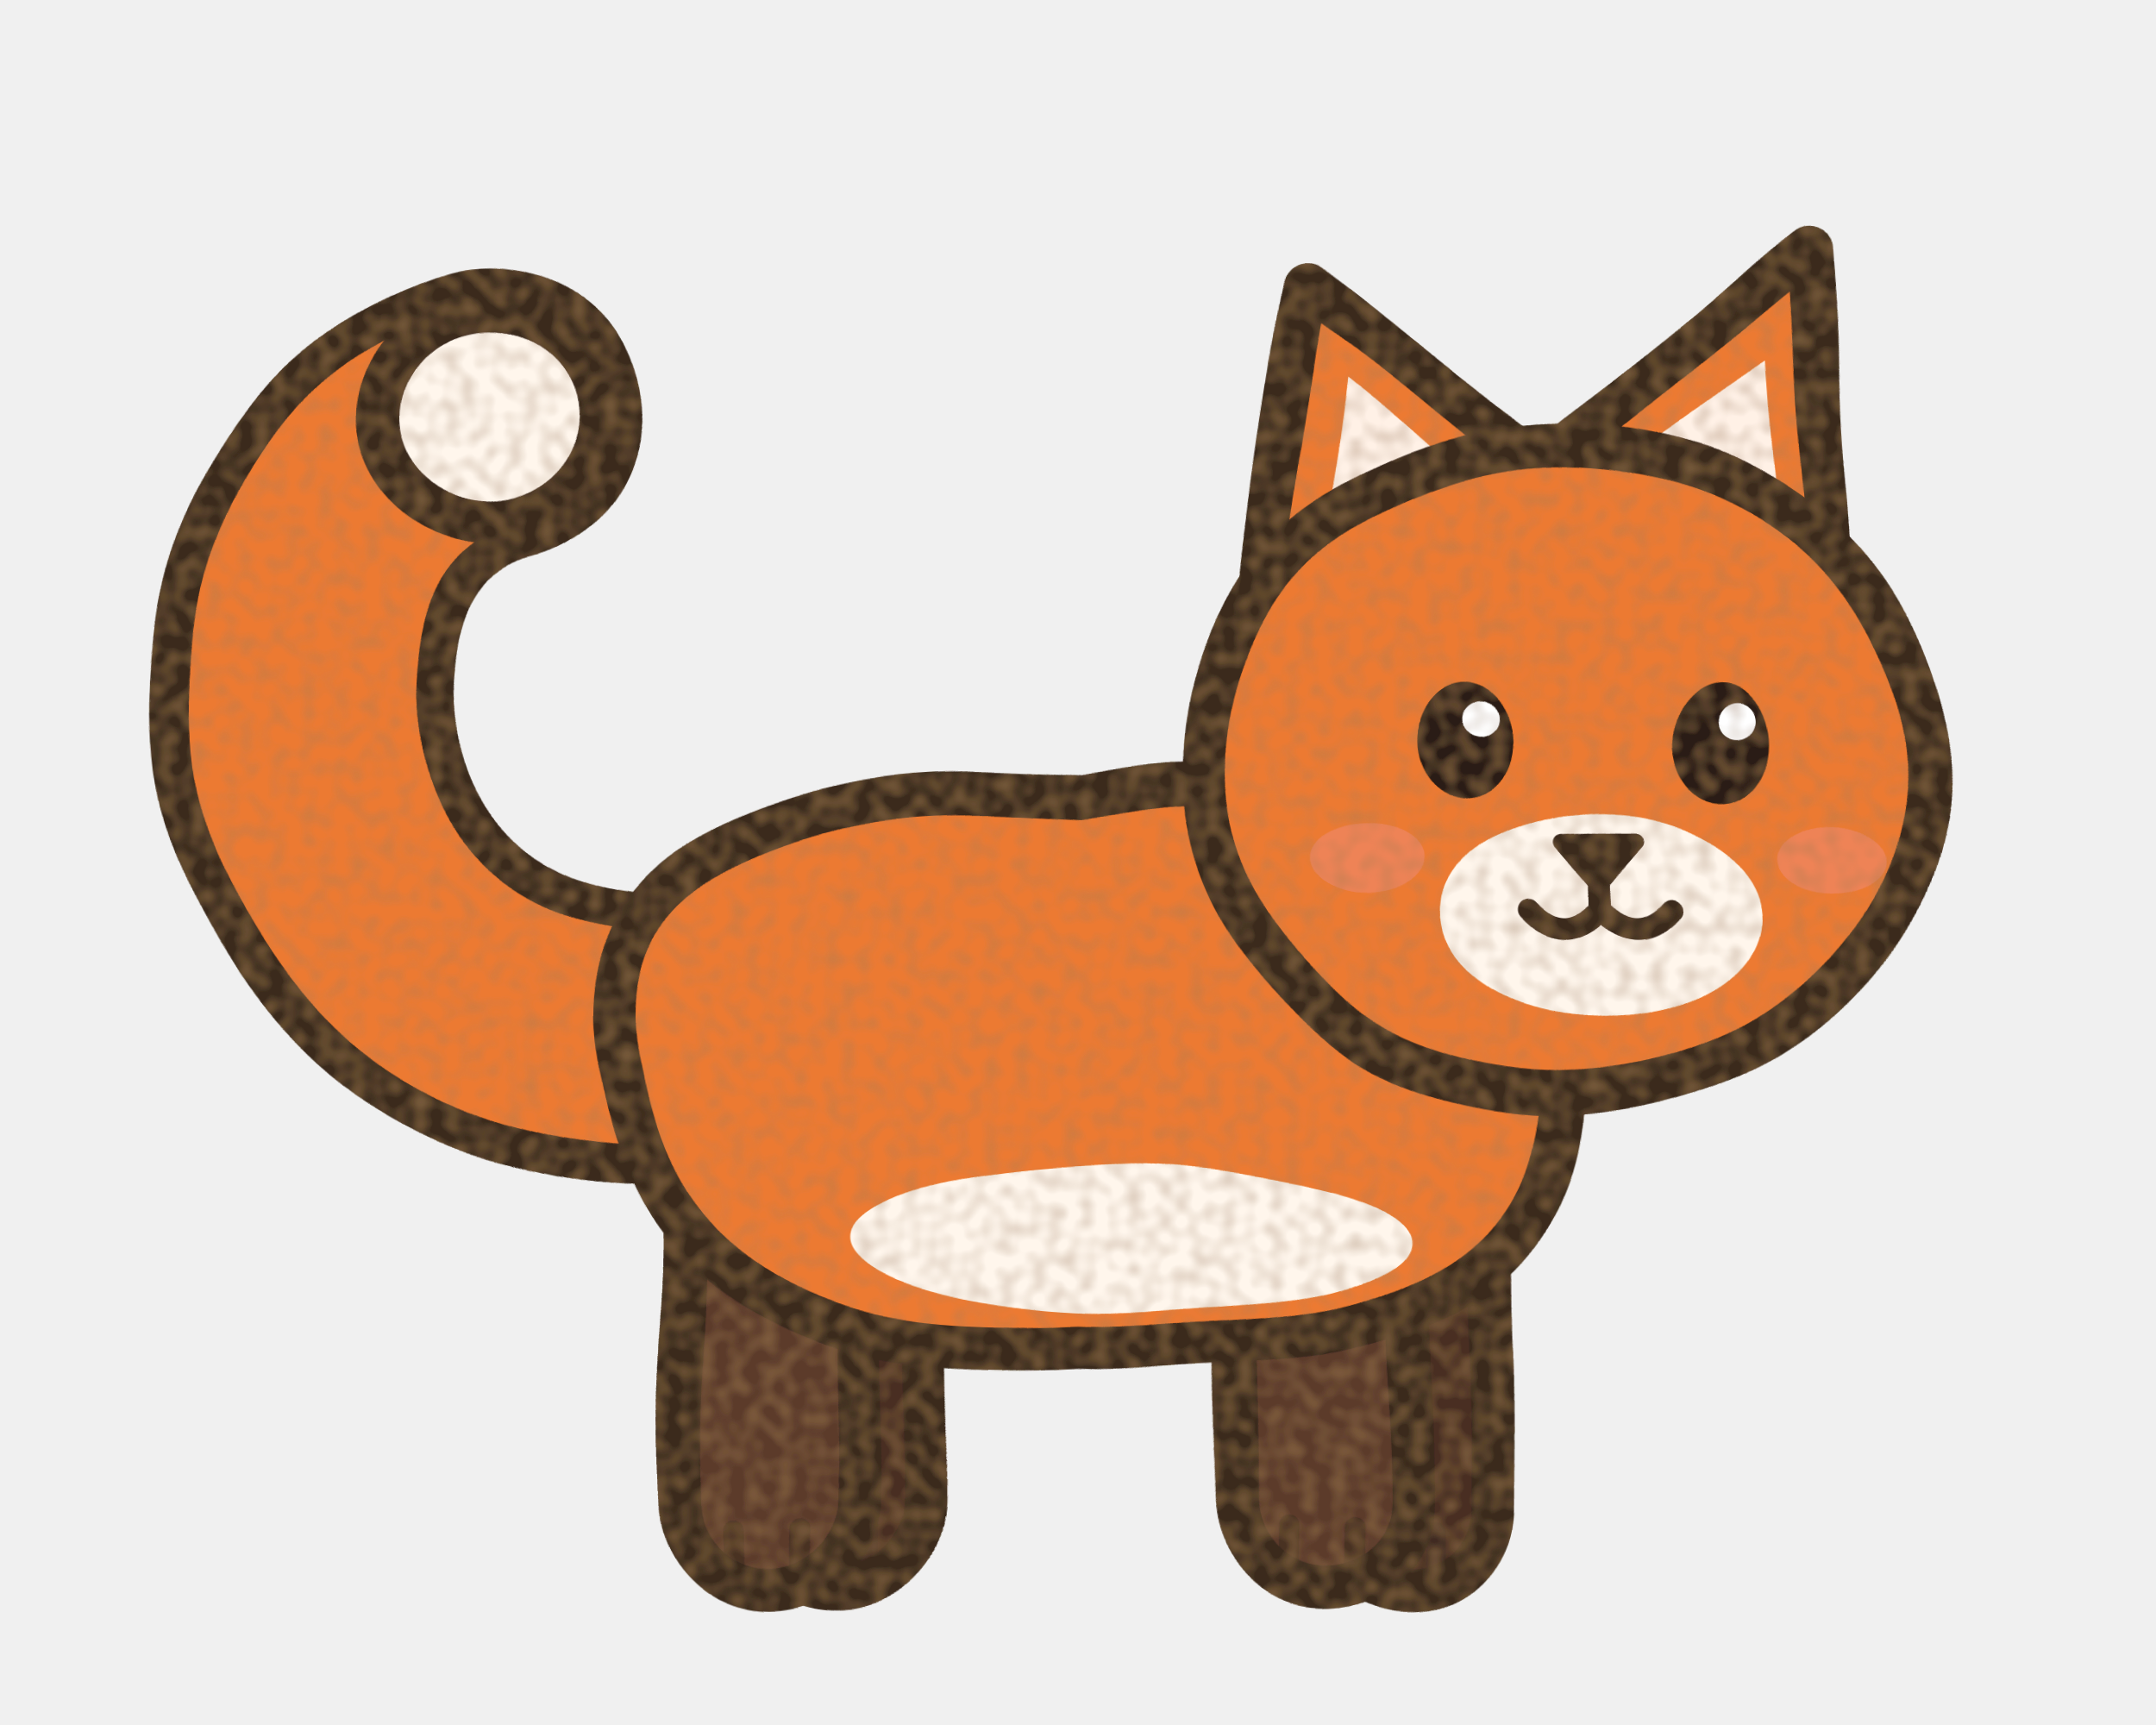
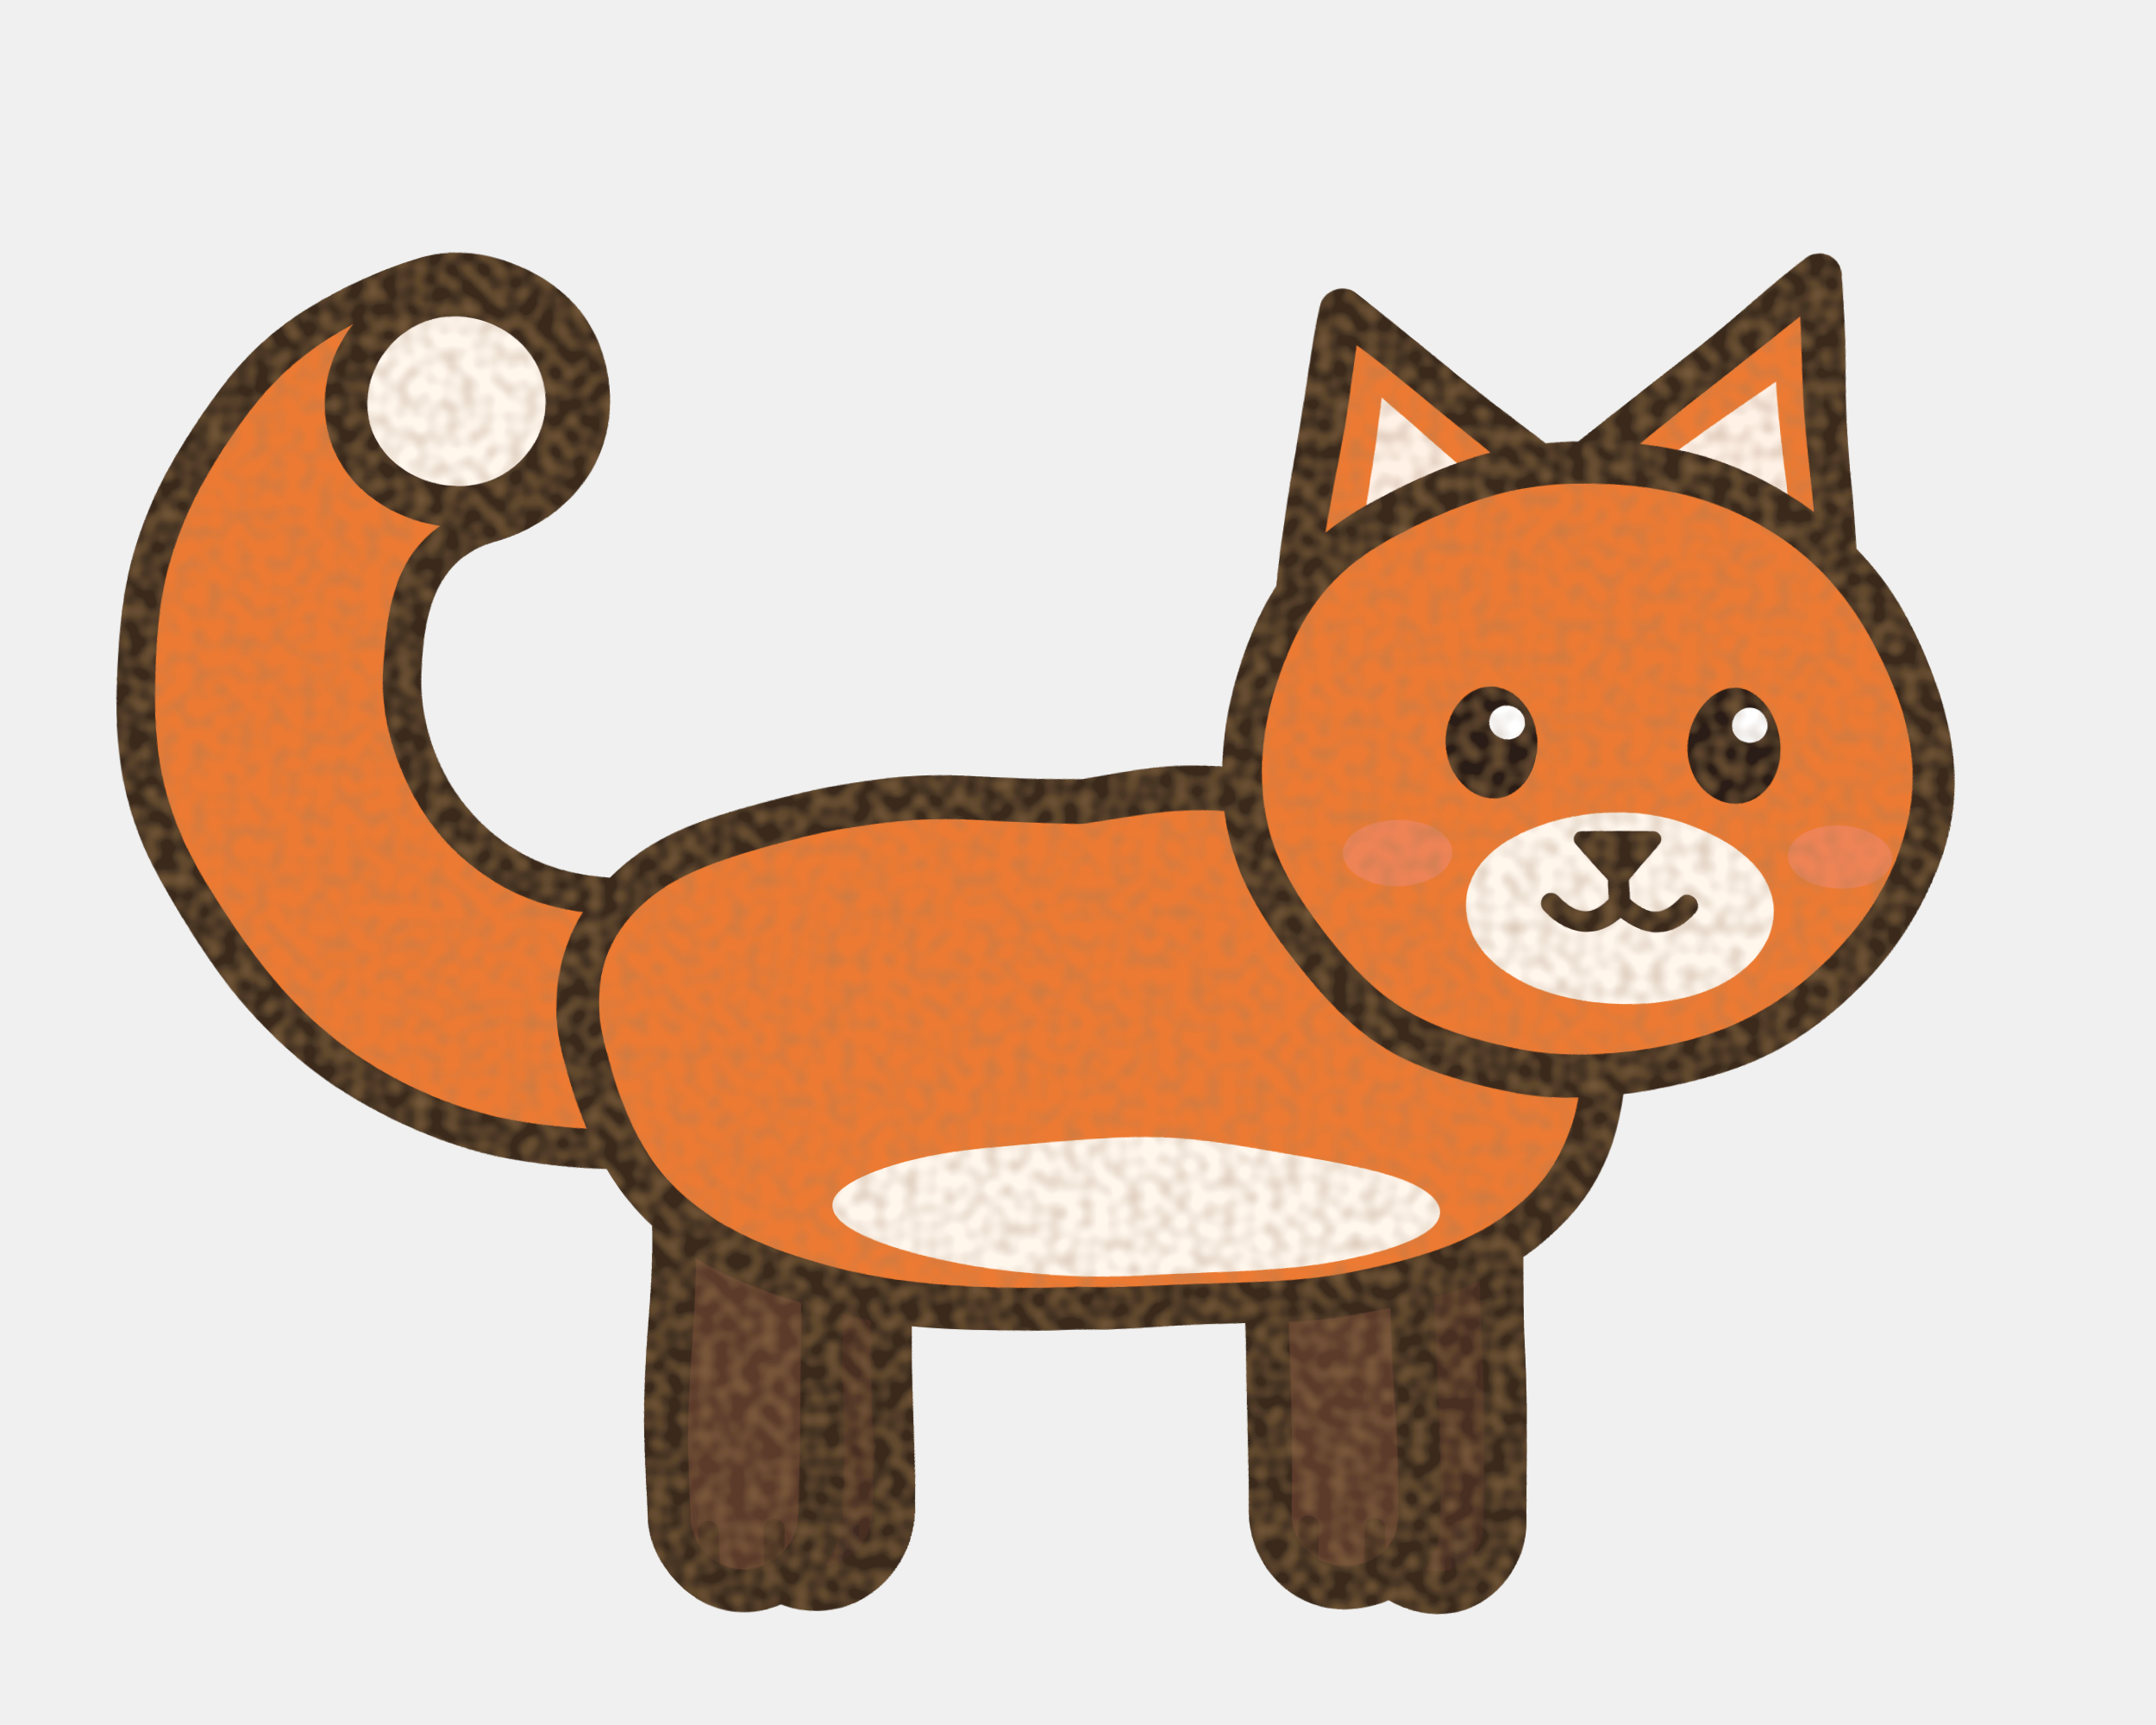
<svg xmlns="http://www.w3.org/2000/svg" width="160" height="128" viewBox="0 0 160 128">
  <defs>
    <filter id="crayon" filterUnits="userSpaceOnUse" x="0" y="0" width="160" height="128">
      <feTurbulence type="fractalNoise" baseFrequency="0.04" numOctaves="2" seed="7" result="wobble" />
      <feDisplacementMap in="SourceGraphic" in2="wobble" scale="2" xChannelSelector="R" yChannelSelector="G" result="drawn" />
      <feTurbulence type="fractalNoise" baseFrequency="0.85" numOctaves="1" seed="3" result="grain" />
      <feColorMatrix in="grain" type="matrix" values="0 0 0 0 0.36  0 0 0 0 0.2  0 0 0 0 0.08  0.9 0 0 0 -0.34" result="tint" />
      <feComposite in="tint" in2="drawn" operator="in" result="texture" />
      <feMerge>
        <feMergeNode in="drawn" />
        <feMergeNode in="texture" />
      </feMerge>
    </filter>
  </defs>
  <g filter="url(#crayon)">
    <clipPath id="body-portrait">
-       <path d="M46 80 C42 63 60 57 80 59 C101 57 117 64 116 80 C116 96 101 101 80 100 C60 101 49 96 46 80 Z" transform="translate(0 0) rotate(0 56 96) translate(80 100) scale(1 1) translate(-80 -100)" />
+       <path d="M46 80 C42 63 60 57 80 59 C101 57 117 64 116 80 C116 96 101 101 80 100 C60 101 49 96 46 80 Z" transform="translate(0 -3) rotate(0 56 96) translate(80 100) scale(1.08 0.92) translate(-80 -100)" />
    </clipPath>
    <g transform="rotate(0 80 40)">
-       <g transform="translate(104 88) rotate(0)">
-         <rect x="-6.5" y="-6" width="13" height="36" rx="6.5" fill="#4a2e22" stroke="#3b2a1f" stroke-width="3.2" stroke-linejoin="round" stroke-linecap="round" />
-         <path d="M-2.6 29 v-3.6 M2.2 29 v-3.6" stroke="#3b2a1f" stroke-width="1.5" stroke-linecap="round" opacity=".55" />
+       <g transform="translate(105.92 85.96) rotate(0)">
+         <rect x="-5.5" y="-6" width="11" height="38.04" rx="5.5" fill="#4a2e22" stroke="#3b2a1f" stroke-width="3.2" stroke-linejoin="round" stroke-linecap="round" />
+         <path d="M-2.6 31.04 v-3.6 M2.2 31.04 v-3.6" stroke="#3b2a1f" stroke-width="1.5" stroke-linecap="round" opacity=".55" />
      </g>
-       <g transform="translate(62 88) rotate(0)">
-         <rect x="-6.5" y="-6" width="13" height="36" rx="6.5" fill="#4a2e22" stroke="#3b2a1f" stroke-width="3.2" stroke-linejoin="round" stroke-linecap="round" />
-         <path d="M-2.6 29 v-3.6 M2.2 29 v-3.6" stroke="#3b2a1f" stroke-width="1.5" stroke-linecap="round" opacity=".55" />
+       <g transform="translate(60.56 85.96) rotate(0)">
+         <rect x="-5.5" y="-6" width="11" height="38.04" rx="5.5" fill="#4a2e22" stroke="#3b2a1f" stroke-width="3.2" stroke-linejoin="round" stroke-linecap="round" />
+         <path d="M-2.6 31.04 v-3.6 M2.2 31.04 v-3.6" stroke="#3b2a1f" stroke-width="1.5" stroke-linecap="round" opacity=".55" />
      </g>
-       <g transform="rotate(0 50 77)">
-         <path d="M50 77 C33.2 77 20.6 65.45 22.7 48.65 C23.75 39.2 29 32.9 36.35 30.8" fill="none" stroke="#3b2a1f" stroke-width="22" stroke-linecap="round" />
-         <path d="M50 77 C33.2 77 20.6 65.45 22.7 48.65 C23.75 39.2 29 32.9 36.35 30.8" fill="none" stroke="#ec7a30" stroke-width="16.4" stroke-linecap="round" />
-         <circle cx="36.35" cy="30.8" r="8" fill="#fff6ec" stroke="#3b2a1f" stroke-width="3.2" stroke-linejoin="round" stroke-linecap="round" />
+       <g transform="rotate(0 47.6 75.84)">
+         <path d="M47.6 75.84 C30.8 75.84 18.2 64.29 20.3 47.49 C21.35 38.04 26.6 31.74 33.95 29.64" fill="none" stroke="#3b2a1f" stroke-width="22" stroke-linecap="round" />
+         <path d="M47.6 75.84 C30.8 75.84 18.2 64.29 20.3 47.49 C21.35 38.04 26.6 31.74 33.95 29.64" fill="none" stroke="#ec7a30" stroke-width="16.4" stroke-linecap="round" />
+         <circle cx="33.95" cy="29.64" r="8" fill="#fff6ec" stroke="#3b2a1f" stroke-width="3.2" stroke-linejoin="round" stroke-linecap="round" />
      </g>
-       <g transform="translate(57 90) rotate(0)">
-         <rect x="-6.5" y="-6" width="13" height="34" rx="6.5" fill="#5b3a2b" stroke="#3b2a1f" stroke-width="3.2" stroke-linejoin="round" stroke-linecap="round" />
-         <path d="M-2.6 27 v-3.6 M2.2 27 v-3.6" stroke="#3b2a1f" stroke-width="1.5" stroke-linecap="round" opacity=".55" />
+       <g transform="translate(55.16 87.8) rotate(0)">
+         <rect x="-5.5" y="-6" width="11" height="36.2" rx="5.5" fill="#5b3a2b" stroke="#3b2a1f" stroke-width="3.2" stroke-linejoin="round" stroke-linecap="round" />
+         <path d="M-2.6 29.2 v-3.6 M2.2 29.2 v-3.6" stroke="#3b2a1f" stroke-width="1.5" stroke-linecap="round" opacity=".55" />
      </g>
-       <g transform="translate(98 90) rotate(0)">
-         <rect x="-6.5" y="-6" width="13" height="34" rx="6.5" fill="#5b3a2b" stroke="#3b2a1f" stroke-width="3.2" stroke-linejoin="round" stroke-linecap="round" />
-         <path d="M-2.6 27 v-3.6 M2.2 27 v-3.6" stroke="#3b2a1f" stroke-width="1.5" stroke-linecap="round" opacity=".55" />
+       <g transform="translate(99.44 87.8) rotate(0)">
+         <rect x="-5.5" y="-6" width="11" height="36.2" rx="5.5" fill="#5b3a2b" stroke="#3b2a1f" stroke-width="3.2" stroke-linejoin="round" stroke-linecap="round" />
+         <path d="M-2.6 29.2 v-3.6 M2.2 29.2 v-3.6" stroke="#3b2a1f" stroke-width="1.5" stroke-linecap="round" opacity=".55" />
      </g>
-       <g transform="translate(0 0) rotate(0 56 96) translate(80 100) scale(1 1) translate(-80 -100)" />
-       <path d="M46 80 C42 63 60 57 80 59 C101 57 117 64 116 80 C116 96 101 101 80 100 C60 101 49 96 46 80 Z" transform="translate(0 0) rotate(0 56 96) translate(80 100) scale(1 1) translate(-80 -100)" fill="#ec7a30" stroke="#3b2a1f" stroke-width="3.2" stroke-linejoin="round" stroke-linecap="round" vector-effect="non-scaling-stroke" />
-       <g transform="translate(0 0) rotate(0 56 96) translate(80 100) scale(1 1) translate(-80 -100)">
+       <g transform="translate(0 -3) rotate(0 56 96) translate(80 100) scale(1.08 0.92) translate(-80 -100)" />
+       <path d="M46 80 C42 63 60 57 80 59 C101 57 117 64 116 80 C116 96 101 101 80 100 C60 101 49 96 46 80 Z" transform="translate(0 -3) rotate(0 56 96) translate(80 100) scale(1.08 0.92) translate(-80 -100)" fill="#ec7a30" stroke="#3b2a1f" stroke-width="3.2" stroke-linejoin="round" stroke-linecap="round" vector-effect="non-scaling-stroke" />
+       <g transform="translate(0 -3) rotate(0 56 96) translate(80 100) scale(1.08 0.92) translate(-80 -100)">
        <ellipse cx="84" cy="92" rx="21" ry="5.5" fill="#fff6ec" />
      </g>
-       <g transform="translate(0 0) rotate(0 112 70)">
+       <g transform="translate(2.08 -0.6) rotate(0 112 70) translate(106 70) scale(0.95) translate(-106 -70)">
        <g transform="rotate(0 104 41)">
          <path d="M93 47 L97 21 L115 35 Z" fill="#ec7a30" stroke="#3b2a1f" stroke-width="3.2" stroke-linejoin="round" stroke-linecap="round" />
          <path d="M98.5 40 L100 28 L108.5 35 Z" fill="#fff1e6" />
        </g>
        <g transform="rotate(0 126 38)">
          <path d="M115 34 L134 19 L136 46 Z" fill="#ec7a30" stroke="#3b2a1f" stroke-width="3.2" stroke-linejoin="round" stroke-linecap="round" />
          <path d="M121 34 L131 27 L132 40 Z" fill="#fff1e6" />
        </g>
        <ellipse cx="116" cy="57" rx="27" ry="24" fill="#ec7a30" stroke="#3b2a1f" stroke-width="3.2" stroke-linejoin="round" stroke-linecap="round" />
        <g transform="translate(0 0)">
          <ellipse cx="119" cy="68" rx="12" ry="7.5" fill="#fff6ec" />
          <ellipse cx="109" cy="55" rx="3.5" ry="4.5" fill="#2b1d14" />
          <circle cx="110.2" cy="53.3" r="1.35" fill="#fff" />
          <ellipse cx="128" cy="55" rx="3.5" ry="4.5" fill="#2b1d14" />
          <circle cx="129.2" cy="53.3" r="1.35" fill="#fff" />
          <path d="M116.2 62.6 h5.6 l-2.8 3.2 z" fill="#3b2a1f" stroke="#3b2a1f" stroke-width="1.2" stroke-linejoin="round" />
          <path d="M119 65.8 v1.8 M119 67.6 q-2.6 2.8 -5.2 0 M119 67.6 q2.6 2.8 5.2 0" fill="none" stroke="#3b2a1f" stroke-width="1.6" stroke-linecap="round" />
          <ellipse cx="101.5" cy="64" rx="4.4" ry="2.6" fill="#f08c7d" opacity="0.5" />
          <ellipse cx="136" cy="63.5" rx="4" ry="2.5" fill="#f08c7d" opacity="0.5" />
        </g>
      </g>
    </g>
  </g>
</svg>
